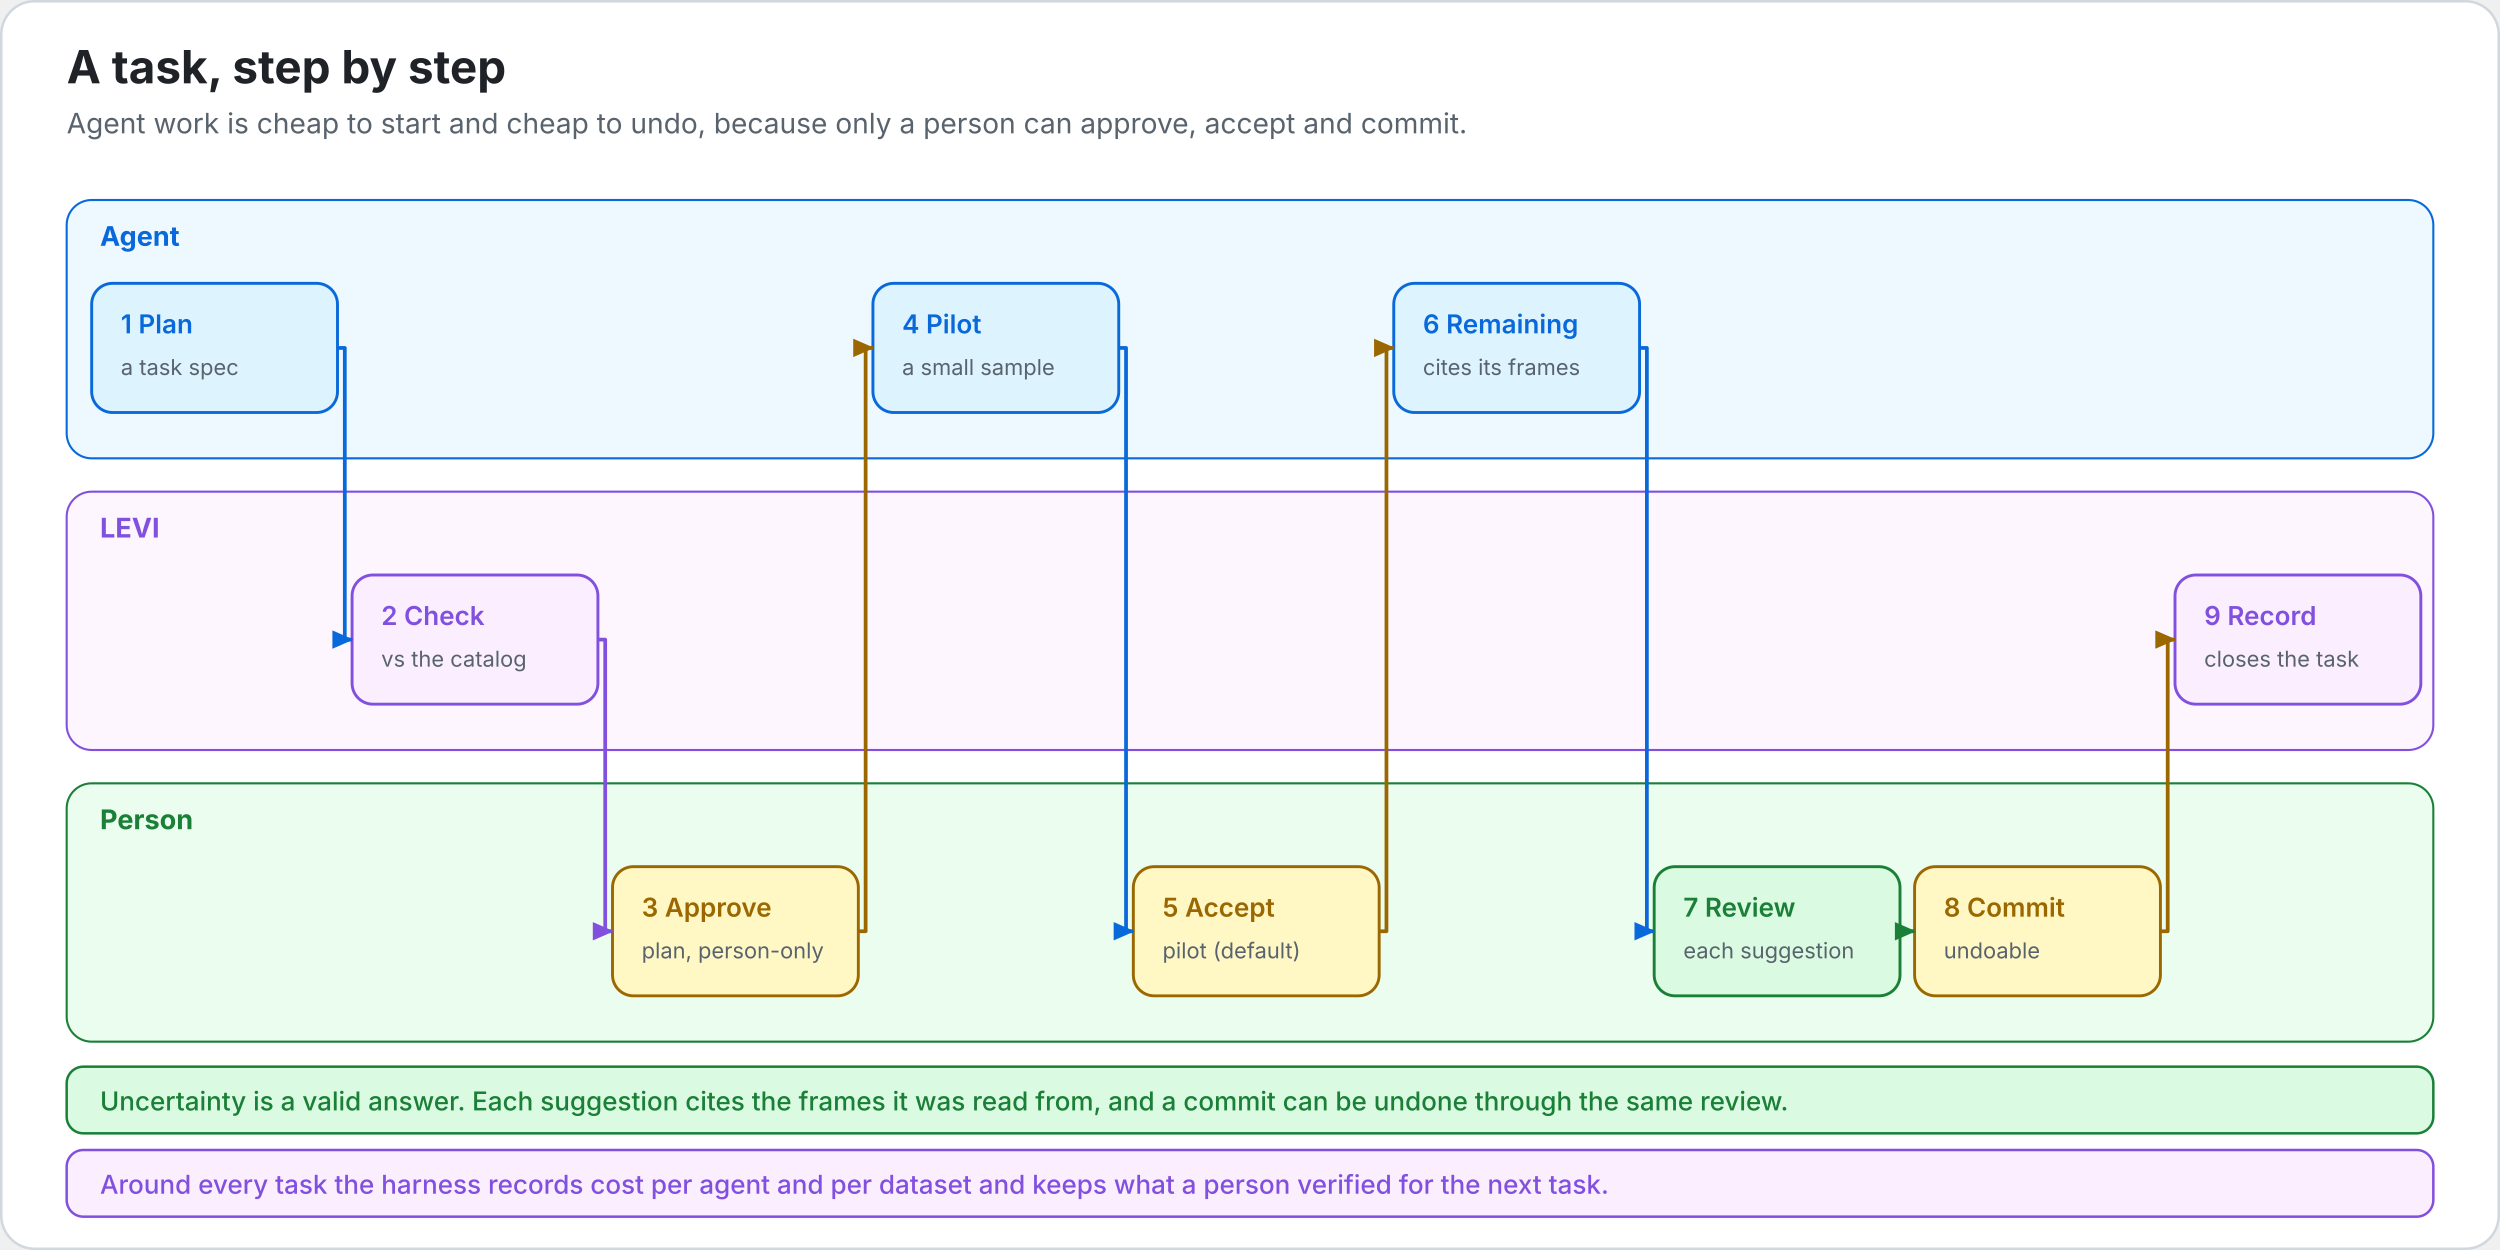
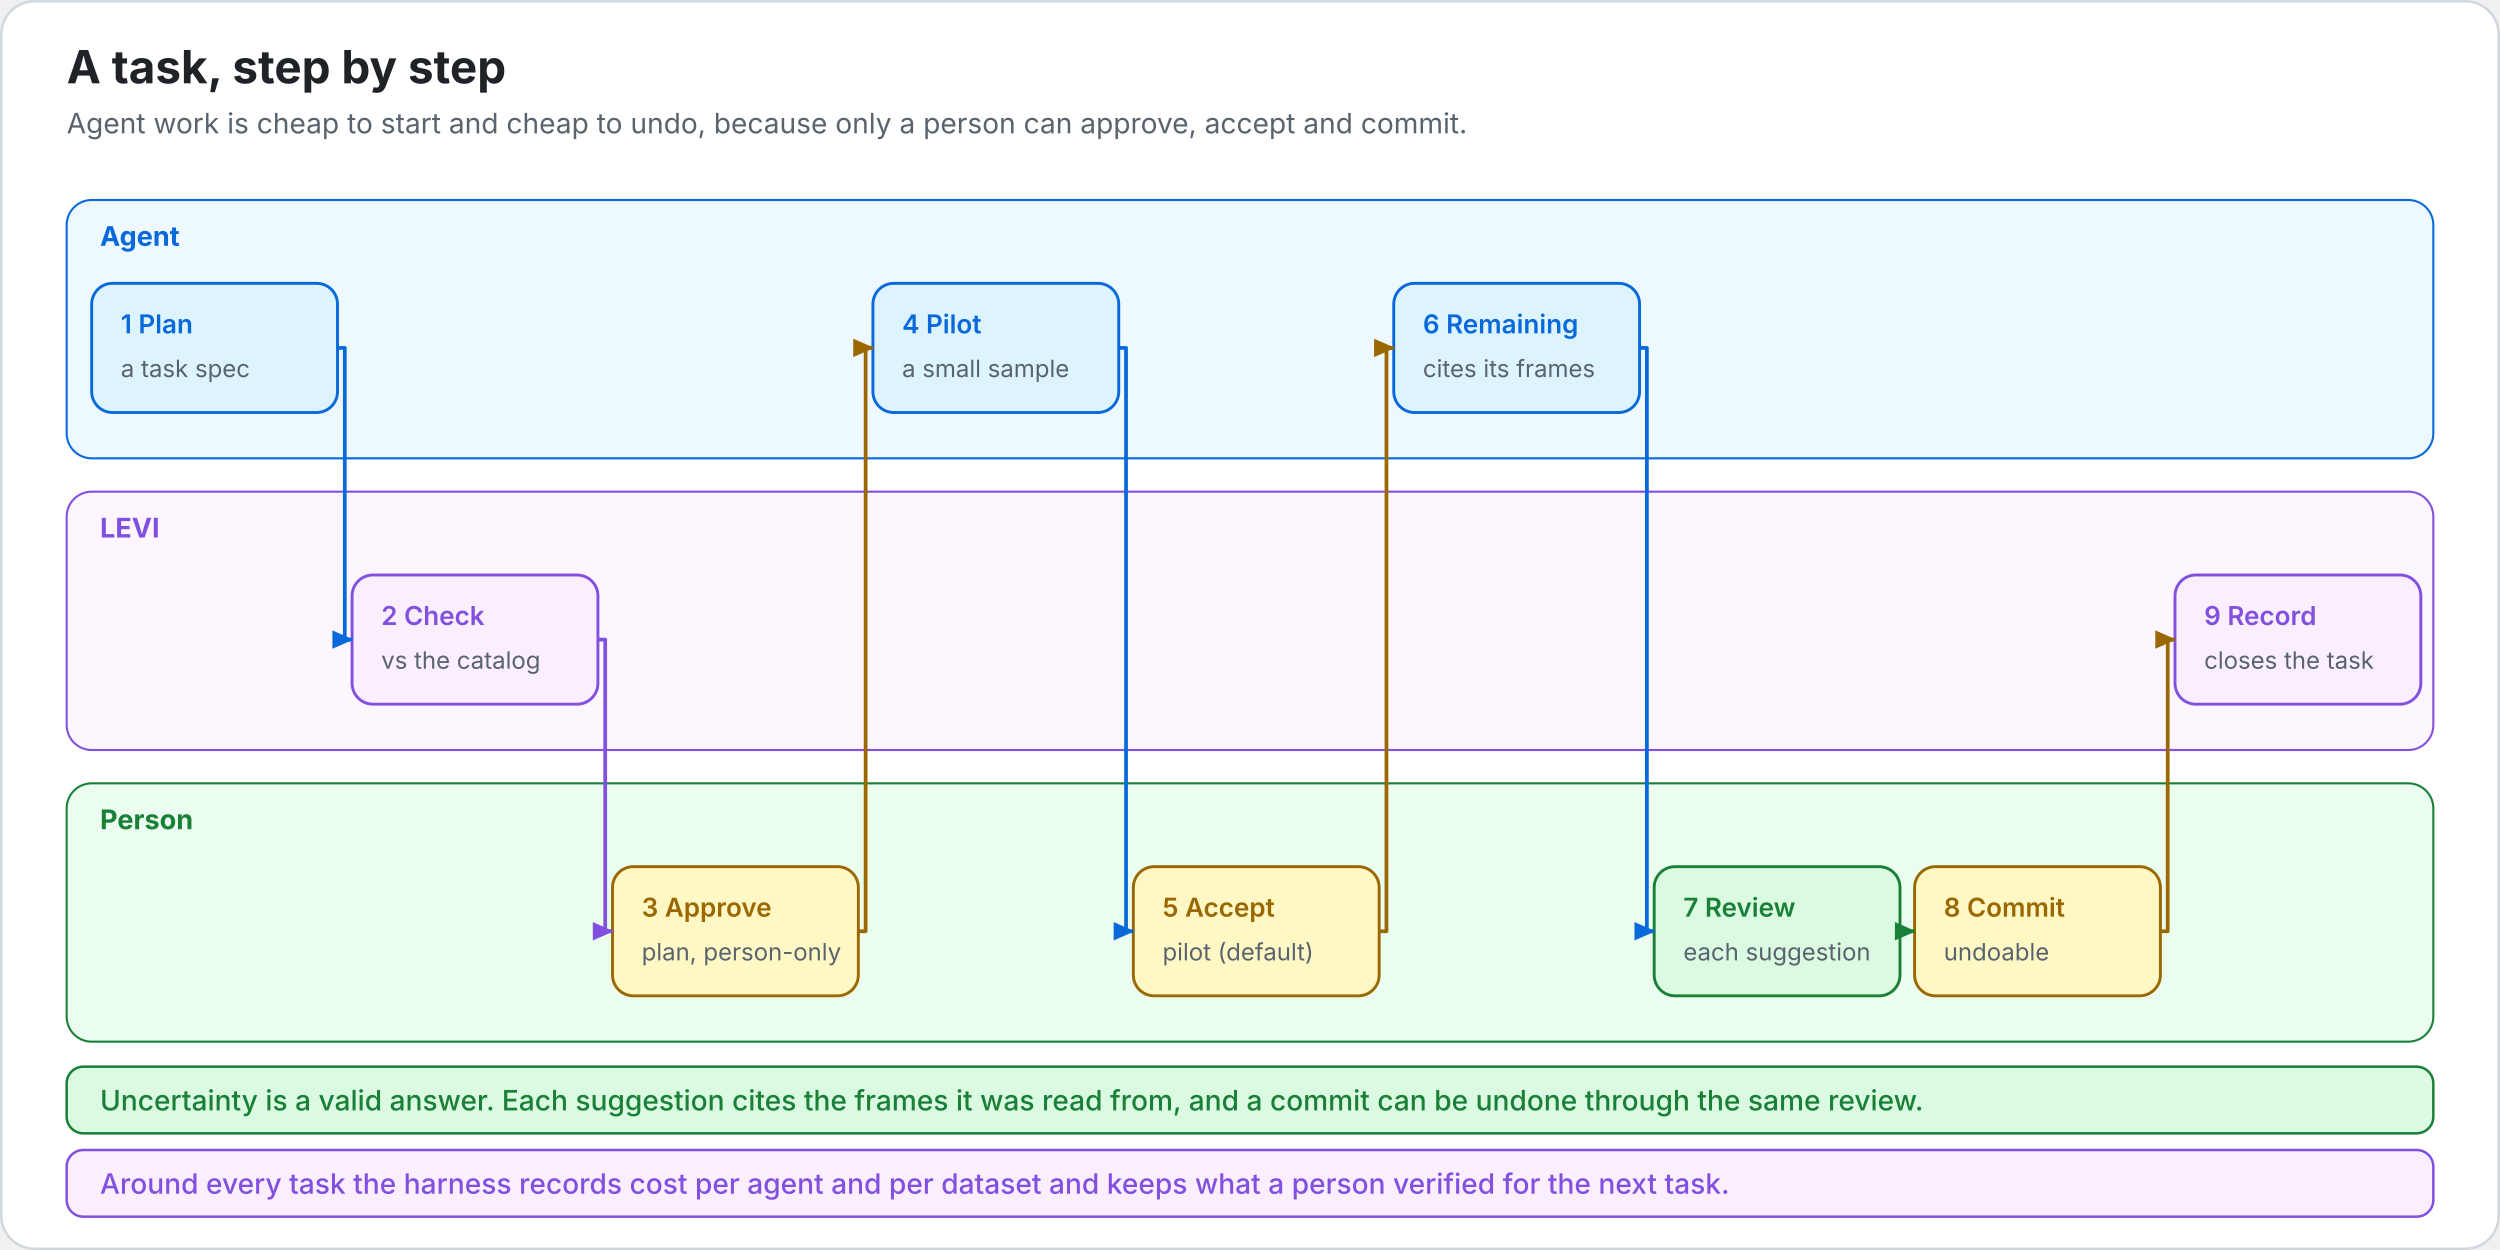
<svg xmlns="http://www.w3.org/2000/svg" viewBox="0 0 1200 600" width="1200" height="600" role="img" aria-labelledby="t d">
  <defs>
    <marker id="a_gate" viewBox="0 0 10 10" refX="8.5" refY="5" markerWidth="7" markerHeight="7" orient="auto">
      <path d="M1 1.5 L9 5 L1 8.5 Z" fill="#9a6700" />
    </marker>
    <marker id="a_model" viewBox="0 0 10 10" refX="8.5" refY="5" markerWidth="7" markerHeight="7" orient="auto">
      <path d="M1 1.5 L9 5 L1 8.5 Z" fill="#0969da" />
    </marker>
    <marker id="a_person" viewBox="0 0 10 10" refX="8.5" refY="5" markerWidth="7" markerHeight="7" orient="auto">
      <path d="M1 1.5 L9 5 L1 8.5 Z" fill="#1a7f37" />
    </marker>
    <marker id="a_system" viewBox="0 0 10 10" refX="8.5" refY="5" markerWidth="7" markerHeight="7" orient="auto">
      <path d="M1 1.5 L9 5 L1 8.5 Z" fill="#8250df" />
    </marker>
  </defs>
  <rect x="0.6" y="0.6" width="1198.8" height="598.8" rx="16" fill="#ffffff" stroke="#d0d7de" stroke-width="1.2" />
  <text x="32" y="40" font-family="Inter, -apple-system, 'Segoe UI', Roboto, 'Noto Sans', Helvetica, Arial, sans-serif" font-size="22" font-weight="700" text-anchor="start" fill="#1f2328">A task, step by step</text>
  <text x="32" y="64" font-family="Inter, -apple-system, 'Segoe UI', Roboto, 'Noto Sans', Helvetica, Arial, sans-serif" font-size="13.5" font-weight="400" text-anchor="start" fill="#59636e">Agent work is cheap to start and cheap to undo, because only a person can approve, accept and commit.</text>
  <rect x="32" y="96" width="1136" height="124" rx="12" fill="#ddf4ff" fill-opacity="0.55" stroke="#0969da" stroke-width="1.0" />
  <text x="48" y="118" font-family="Inter, -apple-system, 'Segoe UI', Roboto, 'Noto Sans', Helvetica, Arial, sans-serif" font-size="13" font-weight="700" text-anchor="start" fill="#0969da">Agent</text>
  <rect x="32" y="236" width="1136" height="124" rx="12" fill="#fbefff" fill-opacity="0.55" stroke="#8250df" stroke-width="1.0" />
  <text x="48" y="258" font-family="Inter, -apple-system, 'Segoe UI', Roboto, 'Noto Sans', Helvetica, Arial, sans-serif" font-size="13" font-weight="700" text-anchor="start" fill="#8250df">LEVI</text>
  <rect x="32" y="376" width="1136" height="124" rx="12" fill="#dafbe1" fill-opacity="0.55" stroke="#1a7f37" stroke-width="1.0" />
  <text x="48" y="398" font-family="Inter, -apple-system, 'Segoe UI', Roboto, 'Noto Sans', Helvetica, Arial, sans-serif" font-size="13" font-weight="700" text-anchor="start" fill="#1a7f37">Person</text>
  <rect x="44" y="136" width="118" height="62" rx="10" fill="#ddf4ff" stroke="#0969da" stroke-width="1.4" />
  <text x="58" y="160" font-family="Inter, -apple-system, 'Segoe UI', Roboto, 'Noto Sans', Helvetica, Arial, sans-serif" font-size="12.5" font-weight="600" text-anchor="start" fill="#0969da">1  Plan</text>
-   <text x="58" y="180" font-family="Inter, -apple-system, 'Segoe UI', Roboto, 'Noto Sans', Helvetica, Arial, sans-serif" font-size="10.5" font-weight="400" text-anchor="start" fill="#59636e">a task spec</text>
+   <text x="58" y="181" font-family="Inter, -apple-system, 'Segoe UI', Roboto, 'Noto Sans', Helvetica, Arial, sans-serif" font-size="11.5" font-weight="400" text-anchor="start" fill="#59636e">a task spec</text>
  <rect x="169" y="276" width="118" height="62" rx="10" fill="#fbefff" stroke="#8250df" stroke-width="1.4" />
  <text x="183" y="300" font-family="Inter, -apple-system, 'Segoe UI', Roboto, 'Noto Sans', Helvetica, Arial, sans-serif" font-size="12.5" font-weight="600" text-anchor="start" fill="#8250df">2  Check</text>
-   <text x="183" y="320" font-family="Inter, -apple-system, 'Segoe UI', Roboto, 'Noto Sans', Helvetica, Arial, sans-serif" font-size="10.5" font-weight="400" text-anchor="start" fill="#59636e">vs the catalog</text>
+   <text x="183" y="321" font-family="Inter, -apple-system, 'Segoe UI', Roboto, 'Noto Sans', Helvetica, Arial, sans-serif" font-size="11.5" font-weight="400" text-anchor="start" fill="#59636e">vs the catalog</text>
  <rect x="294" y="416" width="118" height="62" rx="10" fill="#fff8c5" stroke="#9a6700" stroke-width="1.4" />
  <text x="308" y="440" font-family="Inter, -apple-system, 'Segoe UI', Roboto, 'Noto Sans', Helvetica, Arial, sans-serif" font-size="12.5" font-weight="600" text-anchor="start" fill="#9a6700">3  Approve</text>
-   <text x="308" y="460" font-family="Inter, -apple-system, 'Segoe UI', Roboto, 'Noto Sans', Helvetica, Arial, sans-serif" font-size="10.5" font-weight="400" text-anchor="start" fill="#59636e">plan, person-only</text>
+   <text x="308" y="461" font-family="Inter, -apple-system, 'Segoe UI', Roboto, 'Noto Sans', Helvetica, Arial, sans-serif" font-size="11.5" font-weight="400" text-anchor="start" fill="#59636e">plan, person-only</text>
  <rect x="419" y="136" width="118" height="62" rx="10" fill="#ddf4ff" stroke="#0969da" stroke-width="1.4" />
  <text x="433" y="160" font-family="Inter, -apple-system, 'Segoe UI', Roboto, 'Noto Sans', Helvetica, Arial, sans-serif" font-size="12.5" font-weight="600" text-anchor="start" fill="#0969da">4  Pilot</text>
-   <text x="433" y="180" font-family="Inter, -apple-system, 'Segoe UI', Roboto, 'Noto Sans', Helvetica, Arial, sans-serif" font-size="10.5" font-weight="400" text-anchor="start" fill="#59636e">a small sample</text>
+   <text x="433" y="181" font-family="Inter, -apple-system, 'Segoe UI', Roboto, 'Noto Sans', Helvetica, Arial, sans-serif" font-size="11.5" font-weight="400" text-anchor="start" fill="#59636e">a small sample</text>
  <rect x="544" y="416" width="118" height="62" rx="10" fill="#fff8c5" stroke="#9a6700" stroke-width="1.4" />
  <text x="558" y="440" font-family="Inter, -apple-system, 'Segoe UI', Roboto, 'Noto Sans', Helvetica, Arial, sans-serif" font-size="12.5" font-weight="600" text-anchor="start" fill="#9a6700">5  Accept</text>
-   <text x="558" y="460" font-family="Inter, -apple-system, 'Segoe UI', Roboto, 'Noto Sans', Helvetica, Arial, sans-serif" font-size="10.5" font-weight="400" text-anchor="start" fill="#59636e">pilot (default)</text>
+   <text x="558" y="461" font-family="Inter, -apple-system, 'Segoe UI', Roboto, 'Noto Sans', Helvetica, Arial, sans-serif" font-size="11.5" font-weight="400" text-anchor="start" fill="#59636e">pilot (default)</text>
  <rect x="669" y="136" width="118" height="62" rx="10" fill="#ddf4ff" stroke="#0969da" stroke-width="1.4" />
  <text x="683" y="160" font-family="Inter, -apple-system, 'Segoe UI', Roboto, 'Noto Sans', Helvetica, Arial, sans-serif" font-size="12.5" font-weight="600" text-anchor="start" fill="#0969da">6  Remaining</text>
-   <text x="683" y="180" font-family="Inter, -apple-system, 'Segoe UI', Roboto, 'Noto Sans', Helvetica, Arial, sans-serif" font-size="10.5" font-weight="400" text-anchor="start" fill="#59636e">cites its frames</text>
+   <text x="683" y="181" font-family="Inter, -apple-system, 'Segoe UI', Roboto, 'Noto Sans', Helvetica, Arial, sans-serif" font-size="11.5" font-weight="400" text-anchor="start" fill="#59636e">cites its frames</text>
  <rect x="794" y="416" width="118" height="62" rx="10" fill="#dafbe1" stroke="#1a7f37" stroke-width="1.4" />
  <text x="808" y="440" font-family="Inter, -apple-system, 'Segoe UI', Roboto, 'Noto Sans', Helvetica, Arial, sans-serif" font-size="12.5" font-weight="600" text-anchor="start" fill="#1a7f37">7  Review</text>
-   <text x="808" y="460" font-family="Inter, -apple-system, 'Segoe UI', Roboto, 'Noto Sans', Helvetica, Arial, sans-serif" font-size="10.5" font-weight="400" text-anchor="start" fill="#59636e">each suggestion</text>
+   <text x="808" y="461" font-family="Inter, -apple-system, 'Segoe UI', Roboto, 'Noto Sans', Helvetica, Arial, sans-serif" font-size="11.5" font-weight="400" text-anchor="start" fill="#59636e">each suggestion</text>
  <rect x="919" y="416" width="118" height="62" rx="10" fill="#fff8c5" stroke="#9a6700" stroke-width="1.4" />
  <text x="933" y="440" font-family="Inter, -apple-system, 'Segoe UI', Roboto, 'Noto Sans', Helvetica, Arial, sans-serif" font-size="12.5" font-weight="600" text-anchor="start" fill="#9a6700">8  Commit</text>
-   <text x="933" y="460" font-family="Inter, -apple-system, 'Segoe UI', Roboto, 'Noto Sans', Helvetica, Arial, sans-serif" font-size="10.5" font-weight="400" text-anchor="start" fill="#59636e">undoable</text>
+   <text x="933" y="461" font-family="Inter, -apple-system, 'Segoe UI', Roboto, 'Noto Sans', Helvetica, Arial, sans-serif" font-size="11.5" font-weight="400" text-anchor="start" fill="#59636e">undoable</text>
  <rect x="1044" y="276" width="118" height="62" rx="10" fill="#fbefff" stroke="#8250df" stroke-width="1.4" />
  <text x="1058" y="300" font-family="Inter, -apple-system, 'Segoe UI', Roboto, 'Noto Sans', Helvetica, Arial, sans-serif" font-size="12.5" font-weight="600" text-anchor="start" fill="#8250df">9  Record</text>
-   <text x="1058" y="320" font-family="Inter, -apple-system, 'Segoe UI', Roboto, 'Noto Sans', Helvetica, Arial, sans-serif" font-size="10.5" font-weight="400" text-anchor="start" fill="#59636e">closes the task</text>
+   <text x="1058" y="321" font-family="Inter, -apple-system, 'Segoe UI', Roboto, 'Noto Sans', Helvetica, Arial, sans-serif" font-size="11.5" font-weight="400" text-anchor="start" fill="#59636e">closes the task</text>
  <path d="M162 167 L165.5 167 L165.5 307 L169 307" fill="none" stroke="#0969da" stroke-width="1.8" stroke-linejoin="round" marker-end="url(#a_model)" />
  <path d="M287 307 L290.5 307 L290.5 447 L294 447" fill="none" stroke="#8250df" stroke-width="1.8" stroke-linejoin="round" marker-end="url(#a_system)" />
  <path d="M412 447 L415.5 447 L415.5 167 L419 167" fill="none" stroke="#9a6700" stroke-width="1.8" stroke-linejoin="round" marker-end="url(#a_gate)" />
  <path d="M537 167 L540.5 167 L540.5 447 L544 447" fill="none" stroke="#0969da" stroke-width="1.8" stroke-linejoin="round" marker-end="url(#a_model)" />
  <path d="M662 447 L665.5 447 L665.5 167 L669 167" fill="none" stroke="#9a6700" stroke-width="1.8" stroke-linejoin="round" marker-end="url(#a_gate)" />
  <path d="M787 167 L790.5 167 L790.5 447 L794 447" fill="none" stroke="#0969da" stroke-width="1.8" stroke-linejoin="round" marker-end="url(#a_model)" />
  <path d="M912 447 L915.5 447 L915.5 447 L919 447" fill="none" stroke="#1a7f37" stroke-width="1.8" stroke-linejoin="round" marker-end="url(#a_person)" />
  <path d="M1037 447 L1040.5 447 L1040.5 307 L1044 307" fill="none" stroke="#9a6700" stroke-width="1.8" stroke-linejoin="round" marker-end="url(#a_gate)" />
  <rect x="32" y="512" width="1136" height="32" rx="8" fill="#dafbe1" stroke="#1a7f37" stroke-width="1.2" />
-   <text x="48" y="533" font-family="Inter, -apple-system, 'Segoe UI', Roboto, 'Noto Sans', Helvetica, Arial, sans-serif" font-size="12.5" font-weight="500" text-anchor="start" fill="#1a7f37">Uncertainty is a valid answer. Each suggestion cites the frames it was read from, and a commit can be undone through the same review.</text>
+   <text x="48" y="533" font-family="Inter, -apple-system, 'Segoe UI', Roboto, 'Noto Sans', Helvetica, Arial, sans-serif" font-size="13.5" font-weight="500" text-anchor="start" fill="#1a7f37">Uncertainty is a valid answer. Each suggestion cites the frames it was read from, and a commit can be undone through the same review.</text>
  <rect x="32" y="552" width="1136" height="32" rx="8" fill="#fbefff" stroke="#8250df" stroke-width="1.2" />
-   <text x="48" y="573" font-family="Inter, -apple-system, 'Segoe UI', Roboto, 'Noto Sans', Helvetica, Arial, sans-serif" font-size="12.5" font-weight="500" text-anchor="start" fill="#8250df">Around every task the harness records cost per agent and per dataset and keeps what a person verified for the next task.</text>
+   <text x="48" y="573" font-family="Inter, -apple-system, 'Segoe UI', Roboto, 'Noto Sans', Helvetica, Arial, sans-serif" font-size="13.5" font-weight="500" text-anchor="start" fill="#8250df">Around every task the harness records cost per agent and per dataset and keeps what a person verified for the next task.</text>
</svg>
